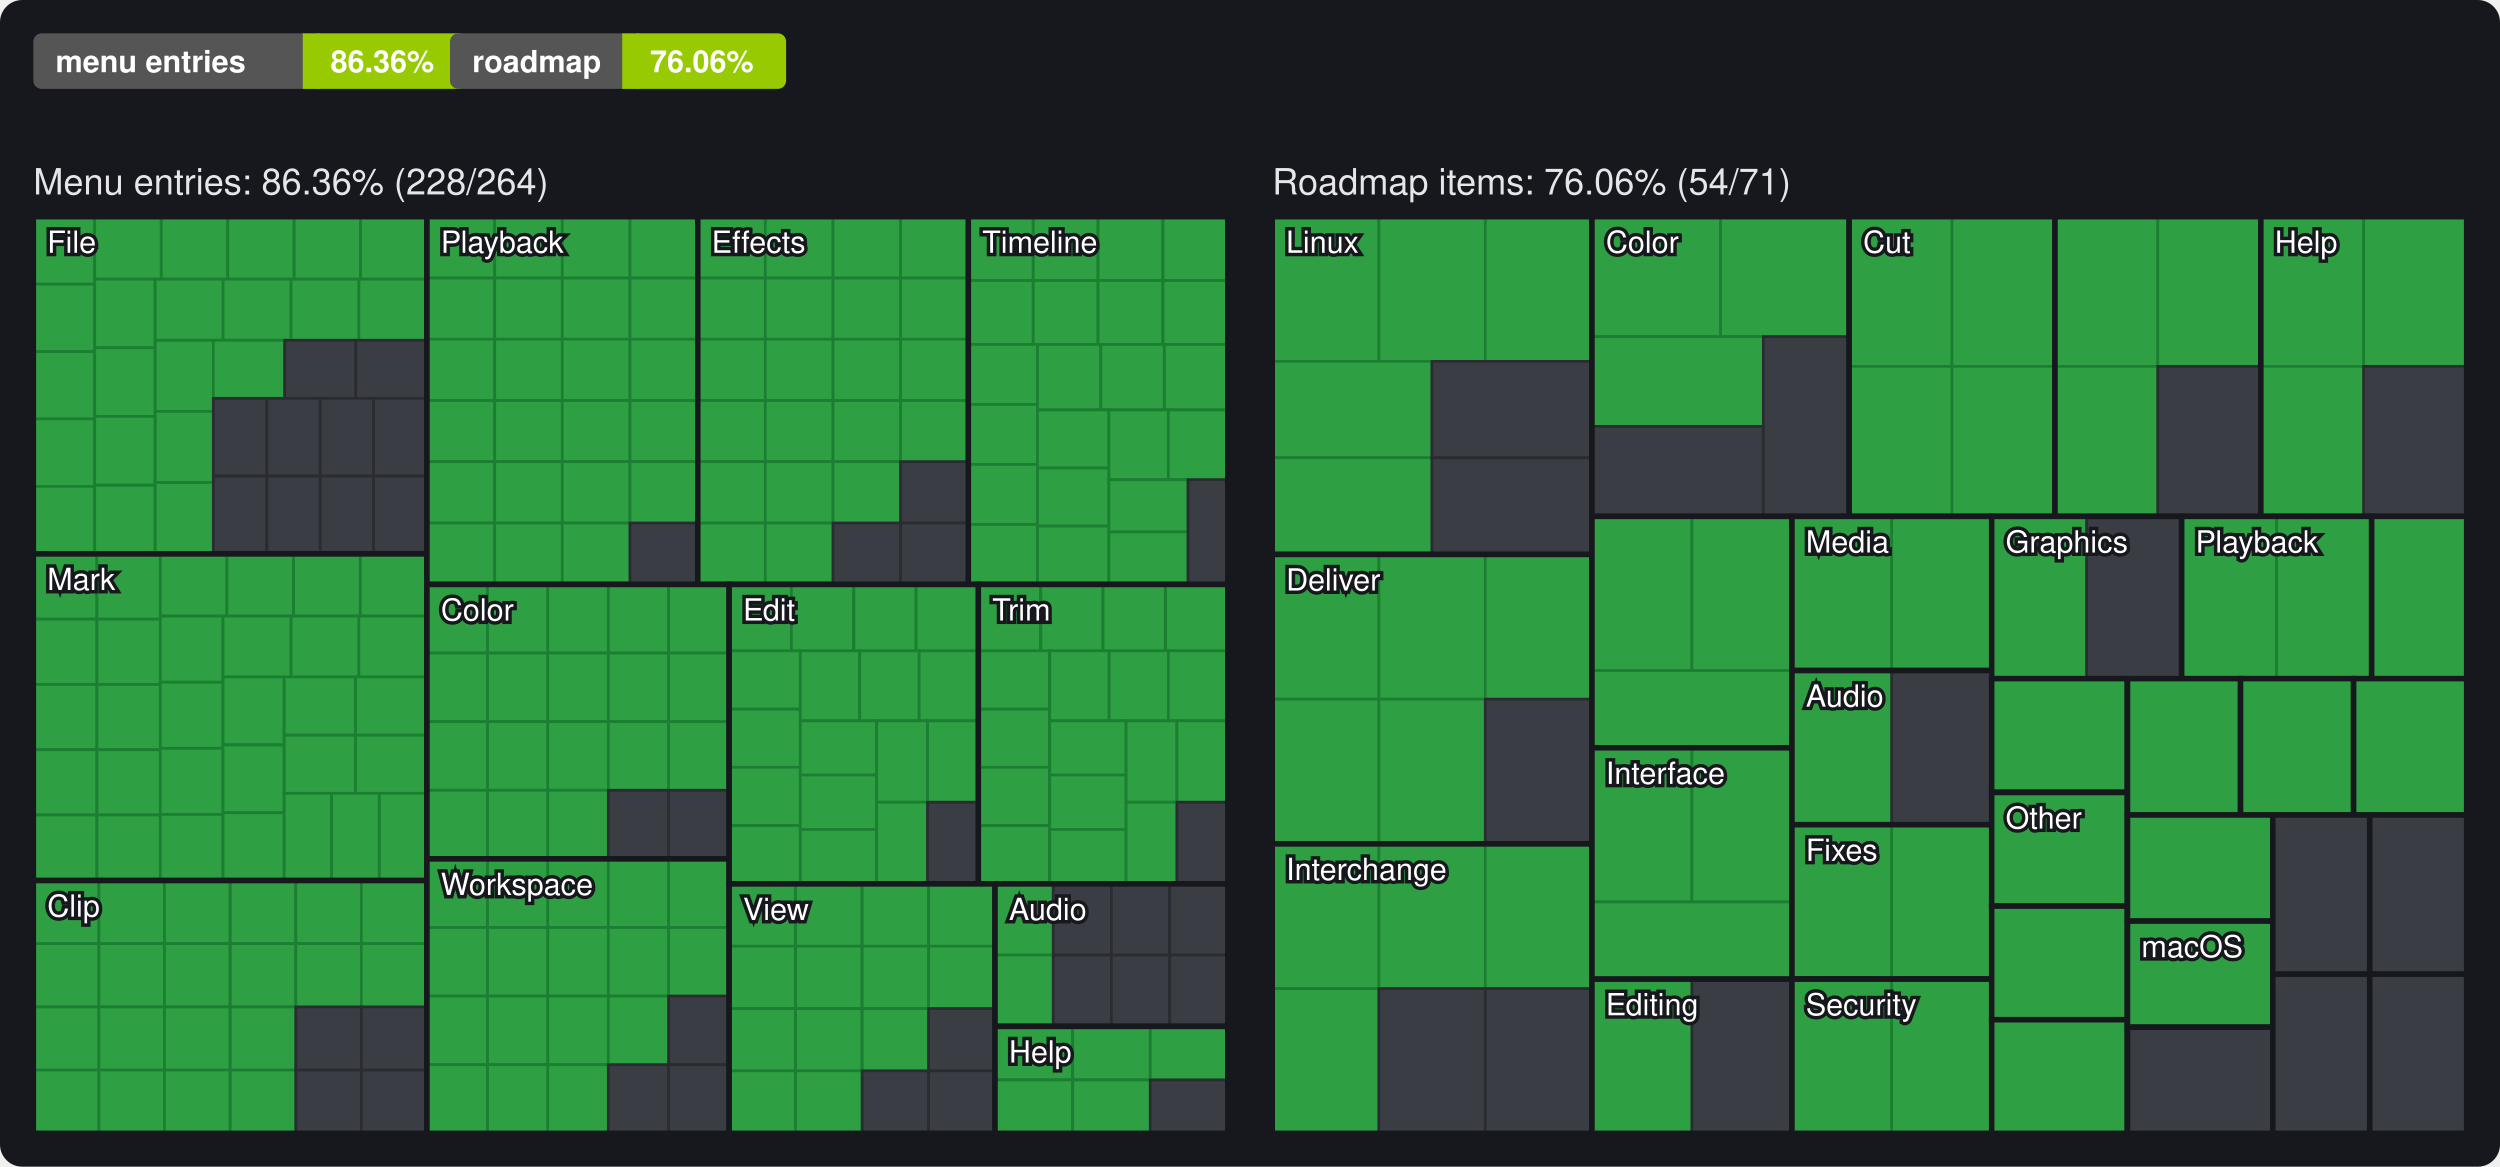
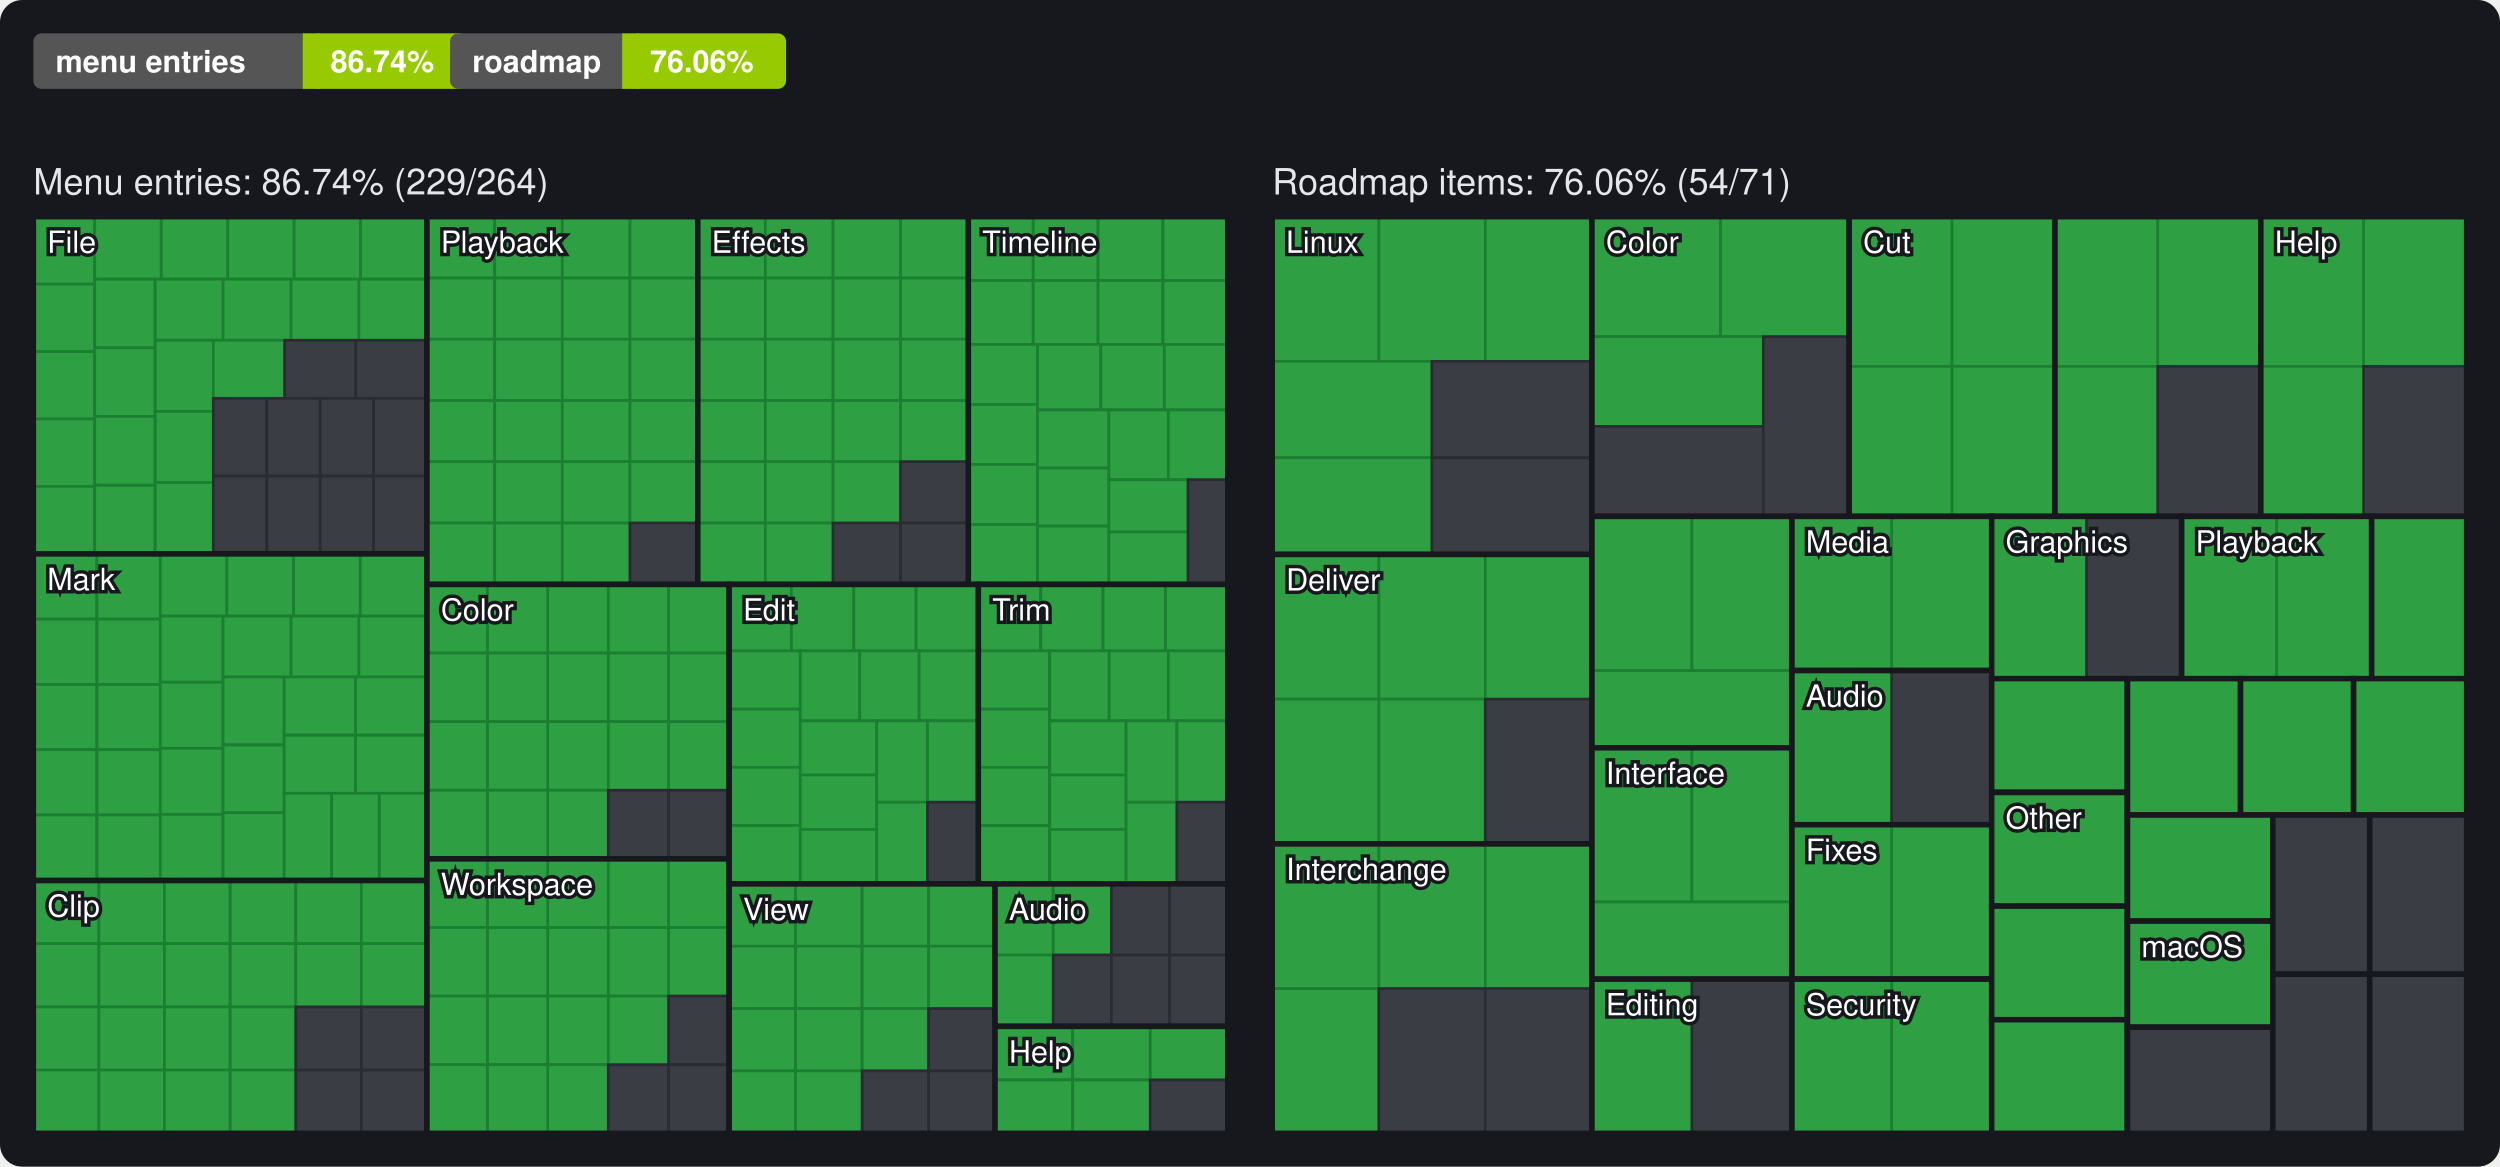
- <svg xmlns="http://www.w3.org/2000/svg" width="900" height="420" viewBox="0 0 900 420" font-family="Segoe UI, Helvetica, Arial, sans-serif" role="img" aria-label="Menu entries 86.36% done (228 of 264); roadmap items 76.06% done (54 of 71)">
+ <svg xmlns="http://www.w3.org/2000/svg" width="900" height="420" viewBox="0 0 900 420" font-family="Segoe UI, Helvetica, Arial, sans-serif" role="img" aria-label="Menu entries 86.74% done (229 of 264); roadmap items 76.06% done (54 of 71)">
  <rect width="900" height="420" rx="8" fill="#16181d" />
  <g transform="translate(12,12)" font-size="11" font-weight="600">
    <rect width="100" height="20" rx="3" fill="#555" />
    <rect x="100" width="56" height="20" rx="3" fill="#97ca00" />
    <rect x="97" width="6" height="20" fill="#97ca00" />
    <text x="8" y="14" fill="#fff">menu entries</text>
-     <text x="107" y="14" fill="#fff">86.36%</text>
+     <text x="107" y="14" fill="#fff">86.74%</text>
  </g>
  <g transform="translate(162,12)" font-size="11" font-weight="600">
    <rect width="65" height="20" rx="3" fill="#555" />
    <rect x="65" width="56" height="20" rx="3" fill="#97ca00" />
    <rect x="62" width="6" height="20" fill="#97ca00" />
    <text x="8" y="14" fill="#fff">roadmap</text>
    <text x="72" y="14" fill="#fff">76.06%</text>
  </g>
-   <text x="12" y="70" font-size="13" fill="#e6e6ea">Menu entries: 86.36% (228/264)</text>
+   <text x="12" y="70" font-size="13" fill="#e6e6ea">Menu entries: 86.74% (229/264)</text>
  <text x="458.0" y="70" font-size="13" fill="#e6e6ea">Roadmap items: 76.06% (54/71)</text>
  <rect x="12.0" y="78.0" width="22.1" height="24.3" fill="#2ea043" stroke="#1b7f32" stroke-width="1" />
  <rect x="12.0" y="102.3" width="22.1" height="24.3" fill="#2ea043" stroke="#1b7f32" stroke-width="1" />
  <rect x="12.0" y="126.6" width="22.1" height="24.3" fill="#2ea043" stroke="#1b7f32" stroke-width="1" />
  <rect x="12.0" y="150.8" width="22.1" height="24.3" fill="#2ea043" stroke="#1b7f32" stroke-width="1" />
  <rect x="12.0" y="175.1" width="22.1" height="24.3" fill="#2ea043" stroke="#1b7f32" stroke-width="1" />
  <rect x="34.1" y="78.0" width="23.9" height="22.5" fill="#2ea043" stroke="#1b7f32" stroke-width="1" />
  <rect x="58.1" y="78.0" width="23.9" height="22.5" fill="#2ea043" stroke="#1b7f32" stroke-width="1" />
  <rect x="82.0" y="78.0" width="23.9" height="22.5" fill="#2ea043" stroke="#1b7f32" stroke-width="1" />
  <rect x="105.9" y="78.0" width="23.9" height="22.5" fill="#2ea043" stroke="#1b7f32" stroke-width="1" />
  <rect x="129.8" y="78.0" width="23.9" height="22.5" fill="#2ea043" stroke="#1b7f32" stroke-width="1" />
  <rect x="34.1" y="100.5" width="21.7" height="24.7" fill="#2ea043" stroke="#1b7f32" stroke-width="1" />
  <rect x="34.1" y="125.2" width="21.7" height="24.7" fill="#2ea043" stroke="#1b7f32" stroke-width="1" />
  <rect x="34.1" y="149.9" width="21.7" height="24.7" fill="#2ea043" stroke="#1b7f32" stroke-width="1" />
  <rect x="34.1" y="174.7" width="21.7" height="24.7" fill="#2ea043" stroke="#1b7f32" stroke-width="1" />
  <rect x="55.9" y="100.5" width="24.5" height="22.0" fill="#2ea043" stroke="#1b7f32" stroke-width="1" />
  <rect x="80.3" y="100.5" width="24.5" height="22.0" fill="#2ea043" stroke="#1b7f32" stroke-width="1" />
  <rect x="104.8" y="100.5" width="24.5" height="22.0" fill="#2ea043" stroke="#1b7f32" stroke-width="1" />
  <rect x="129.2" y="100.5" width="24.5" height="22.0" fill="#2ea043" stroke="#1b7f32" stroke-width="1" />
  <rect x="55.9" y="122.5" width="21.0" height="25.6" fill="#2ea043" stroke="#1b7f32" stroke-width="1" />
  <rect x="55.9" y="148.1" width="21.0" height="25.6" fill="#2ea043" stroke="#1b7f32" stroke-width="1" />
  <rect x="55.9" y="173.7" width="21.0" height="25.6" fill="#2ea043" stroke="#1b7f32" stroke-width="1" />
  <rect x="76.8" y="122.5" width="25.6" height="21.0" fill="#2ea043" stroke="#1b7f32" stroke-width="1" />
  <rect x="102.5" y="122.5" width="25.6" height="21.0" fill="#3a3d44" stroke="#2a2c31" stroke-width="1" />
  <rect x="128.1" y="122.5" width="25.6" height="21.0" fill="#3a3d44" stroke="#2a2c31" stroke-width="1" />
  <rect x="76.8" y="143.4" width="19.2" height="28.0" fill="#3a3d44" stroke="#2a2c31" stroke-width="1" />
  <rect x="76.8" y="171.4" width="19.2" height="28.0" fill="#3a3d44" stroke="#2a2c31" stroke-width="1" />
  <rect x="96.1" y="143.4" width="19.2" height="28.0" fill="#3a3d44" stroke="#2a2c31" stroke-width="1" />
  <rect x="96.1" y="171.4" width="19.2" height="28.0" fill="#3a3d44" stroke="#2a2c31" stroke-width="1" />
  <rect x="115.3" y="143.4" width="19.2" height="28.0" fill="#3a3d44" stroke="#2a2c31" stroke-width="1" />
  <rect x="134.5" y="143.4" width="19.2" height="28.0" fill="#3a3d44" stroke="#2a2c31" stroke-width="1" />
  <rect x="115.3" y="171.4" width="19.2" height="28.0" fill="#3a3d44" stroke="#2a2c31" stroke-width="1" />
  <rect x="134.5" y="171.4" width="19.2" height="28.0" fill="#3a3d44" stroke="#2a2c31" stroke-width="1" />
  <rect x="12.0" y="78.0" width="141.7" height="121.4" fill="none" stroke="#16181d" stroke-width="2" />
  <text x="17.0" y="91.0" font-size="11" fill="#fff" stroke="#16181d" stroke-width="2.5" paint-order="stroke">File</text>
  <rect x="12.0" y="199.4" width="22.9" height="23.5" fill="#2ea043" stroke="#1b7f32" stroke-width="1" />
  <rect x="12.0" y="222.9" width="22.9" height="23.5" fill="#2ea043" stroke="#1b7f32" stroke-width="1" />
  <rect x="12.0" y="246.4" width="22.9" height="23.5" fill="#2ea043" stroke="#1b7f32" stroke-width="1" />
  <rect x="12.0" y="269.9" width="22.9" height="23.5" fill="#2ea043" stroke="#1b7f32" stroke-width="1" />
  <rect x="12.0" y="293.4" width="22.9" height="23.5" fill="#2ea043" stroke="#1b7f32" stroke-width="1" />
  <rect x="34.9" y="199.4" width="22.9" height="23.5" fill="#2ea043" stroke="#1b7f32" stroke-width="1" />
  <rect x="34.9" y="222.9" width="22.9" height="23.5" fill="#2ea043" stroke="#1b7f32" stroke-width="1" />
  <rect x="34.9" y="246.4" width="22.9" height="23.5" fill="#2ea043" stroke="#1b7f32" stroke-width="1" />
  <rect x="34.9" y="269.9" width="22.9" height="23.5" fill="#2ea043" stroke="#1b7f32" stroke-width="1" />
  <rect x="34.9" y="293.4" width="22.9" height="23.5" fill="#2ea043" stroke="#1b7f32" stroke-width="1" />
  <rect x="57.7" y="199.4" width="24.0" height="22.4" fill="#2ea043" stroke="#1b7f32" stroke-width="1" />
  <rect x="81.7" y="199.4" width="24.0" height="22.4" fill="#2ea043" stroke="#1b7f32" stroke-width="1" />
  <rect x="105.7" y="199.4" width="24.0" height="22.4" fill="#2ea043" stroke="#1b7f32" stroke-width="1" />
  <rect x="129.7" y="199.4" width="24.0" height="22.4" fill="#2ea043" stroke="#1b7f32" stroke-width="1" />
  <rect x="57.7" y="221.8" width="22.6" height="23.8" fill="#2ea043" stroke="#1b7f32" stroke-width="1" />
  <rect x="57.7" y="245.6" width="22.6" height="23.8" fill="#2ea043" stroke="#1b7f32" stroke-width="1" />
  <rect x="57.7" y="269.4" width="22.6" height="23.8" fill="#2ea043" stroke="#1b7f32" stroke-width="1" />
  <rect x="57.7" y="293.2" width="22.6" height="23.8" fill="#2ea043" stroke="#1b7f32" stroke-width="1" />
  <rect x="80.3" y="221.8" width="24.5" height="22.0" fill="#2ea043" stroke="#1b7f32" stroke-width="1" />
  <rect x="104.8" y="221.8" width="24.5" height="22.0" fill="#2ea043" stroke="#1b7f32" stroke-width="1" />
  <rect x="129.2" y="221.8" width="24.5" height="22.0" fill="#2ea043" stroke="#1b7f32" stroke-width="1" />
  <rect x="80.3" y="243.7" width="22.0" height="24.4" fill="#2ea043" stroke="#1b7f32" stroke-width="1" />
  <rect x="80.3" y="268.2" width="22.0" height="24.4" fill="#2ea043" stroke="#1b7f32" stroke-width="1" />
  <rect x="80.3" y="292.6" width="22.0" height="24.4" fill="#2ea043" stroke="#1b7f32" stroke-width="1" />
  <rect x="102.3" y="243.7" width="25.7" height="20.9" fill="#2ea043" stroke="#1b7f32" stroke-width="1" />
  <rect x="128.0" y="243.7" width="25.7" height="20.9" fill="#2ea043" stroke="#1b7f32" stroke-width="1" />
  <rect x="102.3" y="264.7" width="25.7" height="20.9" fill="#2ea043" stroke="#1b7f32" stroke-width="1" />
  <rect x="128.0" y="264.7" width="25.7" height="20.9" fill="#2ea043" stroke="#1b7f32" stroke-width="1" />
  <rect x="102.3" y="285.6" width="17.1" height="31.4" fill="#2ea043" stroke="#1b7f32" stroke-width="1" />
  <rect x="119.4" y="285.6" width="17.1" height="31.4" fill="#2ea043" stroke="#1b7f32" stroke-width="1" />
  <rect x="136.6" y="285.6" width="17.1" height="31.4" fill="#2ea043" stroke="#1b7f32" stroke-width="1" />
  <rect x="12.0" y="199.4" width="141.7" height="117.6" fill="none" stroke="#16181d" stroke-width="2" />
  <text x="17.0" y="212.4" font-size="11" fill="#fff" stroke="#16181d" stroke-width="2.5" paint-order="stroke">Mark</text>
  <rect x="12.0" y="317.0" width="23.6" height="22.8" fill="#2ea043" stroke="#1b7f32" stroke-width="1" />
  <rect x="12.0" y="339.7" width="23.6" height="22.8" fill="#2ea043" stroke="#1b7f32" stroke-width="1" />
  <rect x="12.0" y="362.5" width="23.6" height="22.8" fill="#2ea043" stroke="#1b7f32" stroke-width="1" />
  <rect x="12.0" y="385.2" width="23.6" height="22.8" fill="#2ea043" stroke="#1b7f32" stroke-width="1" />
  <rect x="35.6" y="317.0" width="23.6" height="22.8" fill="#2ea043" stroke="#1b7f32" stroke-width="1" />
  <rect x="35.6" y="339.7" width="23.6" height="22.8" fill="#2ea043" stroke="#1b7f32" stroke-width="1" />
  <rect x="35.6" y="362.5" width="23.6" height="22.8" fill="#2ea043" stroke="#1b7f32" stroke-width="1" />
  <rect x="35.6" y="385.2" width="23.6" height="22.8" fill="#2ea043" stroke="#1b7f32" stroke-width="1" />
  <rect x="59.2" y="317.0" width="23.6" height="22.8" fill="#2ea043" stroke="#1b7f32" stroke-width="1" />
  <rect x="59.2" y="339.7" width="23.6" height="22.8" fill="#2ea043" stroke="#1b7f32" stroke-width="1" />
  <rect x="59.2" y="362.5" width="23.6" height="22.8" fill="#2ea043" stroke="#1b7f32" stroke-width="1" />
  <rect x="59.2" y="385.2" width="23.6" height="22.8" fill="#2ea043" stroke="#1b7f32" stroke-width="1" />
  <rect x="82.9" y="317.0" width="23.6" height="22.8" fill="#2ea043" stroke="#1b7f32" stroke-width="1" />
  <rect x="106.5" y="317.0" width="23.6" height="22.8" fill="#2ea043" stroke="#1b7f32" stroke-width="1" />
  <rect x="130.1" y="317.0" width="23.6" height="22.8" fill="#2ea043" stroke="#1b7f32" stroke-width="1" />
  <rect x="82.9" y="339.7" width="23.6" height="22.8" fill="#2ea043" stroke="#1b7f32" stroke-width="1" />
  <rect x="82.9" y="362.5" width="23.6" height="22.8" fill="#2ea043" stroke="#1b7f32" stroke-width="1" />
  <rect x="82.9" y="385.2" width="23.6" height="22.8" fill="#2ea043" stroke="#1b7f32" stroke-width="1" />
  <rect x="106.5" y="339.7" width="23.6" height="22.8" fill="#2ea043" stroke="#1b7f32" stroke-width="1" />
  <rect x="130.1" y="339.7" width="23.6" height="22.8" fill="#2ea043" stroke="#1b7f32" stroke-width="1" />
  <rect x="106.5" y="362.5" width="23.6" height="22.8" fill="#3a3d44" stroke="#2a2c31" stroke-width="1" />
  <rect x="106.5" y="385.2" width="23.6" height="22.8" fill="#3a3d44" stroke="#2a2c31" stroke-width="1" />
  <rect x="130.1" y="362.5" width="23.6" height="22.8" fill="#3a3d44" stroke="#2a2c31" stroke-width="1" />
  <rect x="130.1" y="385.2" width="23.6" height="22.8" fill="#3a3d44" stroke="#2a2c31" stroke-width="1" />
  <rect x="12.0" y="317.0" width="141.7" height="91.0" fill="none" stroke="#16181d" stroke-width="2" />
  <text x="17.0" y="330.0" font-size="11" fill="#fff" stroke="#16181d" stroke-width="2.5" paint-order="stroke">Clip</text>
  <rect x="153.7" y="78.0" width="24.4" height="22.1" fill="#2ea043" stroke="#1b7f32" stroke-width="1" />
  <rect x="178.1" y="78.0" width="24.4" height="22.1" fill="#2ea043" stroke="#1b7f32" stroke-width="1" />
  <rect x="202.4" y="78.0" width="24.4" height="22.1" fill="#2ea043" stroke="#1b7f32" stroke-width="1" />
  <rect x="226.8" y="78.0" width="24.4" height="22.1" fill="#2ea043" stroke="#1b7f32" stroke-width="1" />
  <rect x="153.7" y="100.1" width="24.4" height="22.1" fill="#2ea043" stroke="#1b7f32" stroke-width="1" />
  <rect x="178.1" y="100.1" width="24.4" height="22.1" fill="#2ea043" stroke="#1b7f32" stroke-width="1" />
  <rect x="202.4" y="100.1" width="24.4" height="22.1" fill="#2ea043" stroke="#1b7f32" stroke-width="1" />
  <rect x="226.8" y="100.1" width="24.4" height="22.1" fill="#2ea043" stroke="#1b7f32" stroke-width="1" />
  <rect x="153.7" y="122.1" width="24.4" height="22.1" fill="#2ea043" stroke="#1b7f32" stroke-width="1" />
  <rect x="153.7" y="144.2" width="24.4" height="22.1" fill="#2ea043" stroke="#1b7f32" stroke-width="1" />
  <rect x="153.7" y="166.2" width="24.4" height="22.1" fill="#2ea043" stroke="#1b7f32" stroke-width="1" />
  <rect x="153.7" y="188.3" width="24.4" height="22.1" fill="#2ea043" stroke="#1b7f32" stroke-width="1" />
  <rect x="178.1" y="122.1" width="24.4" height="22.1" fill="#2ea043" stroke="#1b7f32" stroke-width="1" />
  <rect x="202.4" y="122.1" width="24.4" height="22.1" fill="#2ea043" stroke="#1b7f32" stroke-width="1" />
  <rect x="226.8" y="122.1" width="24.4" height="22.1" fill="#2ea043" stroke="#1b7f32" stroke-width="1" />
  <rect x="178.1" y="144.2" width="24.4" height="22.1" fill="#2ea043" stroke="#1b7f32" stroke-width="1" />
  <rect x="178.1" y="166.2" width="24.4" height="22.1" fill="#2ea043" stroke="#1b7f32" stroke-width="1" />
  <rect x="178.1" y="188.3" width="24.4" height="22.1" fill="#2ea043" stroke="#1b7f32" stroke-width="1" />
  <rect x="202.4" y="144.2" width="24.4" height="22.1" fill="#2ea043" stroke="#1b7f32" stroke-width="1" />
  <rect x="226.8" y="144.2" width="24.4" height="22.1" fill="#2ea043" stroke="#1b7f32" stroke-width="1" />
  <rect x="202.4" y="166.2" width="24.4" height="22.1" fill="#2ea043" stroke="#1b7f32" stroke-width="1" />
  <rect x="202.4" y="188.3" width="24.4" height="22.1" fill="#2ea043" stroke="#1b7f32" stroke-width="1" />
  <rect x="226.8" y="166.2" width="24.4" height="22.1" fill="#2ea043" stroke="#1b7f32" stroke-width="1" />
  <rect x="226.8" y="188.3" width="24.4" height="22.1" fill="#3a3d44" stroke="#2a2c31" stroke-width="1" />
  <rect x="153.7" y="78.0" width="97.5" height="132.4" fill="none" stroke="#16181d" stroke-width="2" />
  <text x="158.7" y="91.0" font-size="11" fill="#fff" stroke="#16181d" stroke-width="2.5" paint-order="stroke">Playback</text>
  <rect x="251.2" y="78.0" width="24.4" height="22.1" fill="#2ea043" stroke="#1b7f32" stroke-width="1" />
  <rect x="275.5" y="78.0" width="24.4" height="22.1" fill="#2ea043" stroke="#1b7f32" stroke-width="1" />
  <rect x="299.9" y="78.0" width="24.4" height="22.1" fill="#2ea043" stroke="#1b7f32" stroke-width="1" />
  <rect x="324.2" y="78.0" width="24.4" height="22.1" fill="#2ea043" stroke="#1b7f32" stroke-width="1" />
  <rect x="251.2" y="100.1" width="24.4" height="22.1" fill="#2ea043" stroke="#1b7f32" stroke-width="1" />
  <rect x="275.5" y="100.1" width="24.4" height="22.1" fill="#2ea043" stroke="#1b7f32" stroke-width="1" />
  <rect x="299.9" y="100.1" width="24.4" height="22.1" fill="#2ea043" stroke="#1b7f32" stroke-width="1" />
  <rect x="324.2" y="100.1" width="24.4" height="22.1" fill="#2ea043" stroke="#1b7f32" stroke-width="1" />
  <rect x="251.2" y="122.1" width="24.4" height="22.1" fill="#2ea043" stroke="#1b7f32" stroke-width="1" />
  <rect x="251.2" y="144.2" width="24.4" height="22.1" fill="#2ea043" stroke="#1b7f32" stroke-width="1" />
  <rect x="251.2" y="166.2" width="24.4" height="22.1" fill="#2ea043" stroke="#1b7f32" stroke-width="1" />
  <rect x="251.2" y="188.3" width="24.4" height="22.1" fill="#2ea043" stroke="#1b7f32" stroke-width="1" />
  <rect x="275.5" y="122.1" width="24.4" height="22.1" fill="#2ea043" stroke="#1b7f32" stroke-width="1" />
  <rect x="299.9" y="122.1" width="24.4" height="22.1" fill="#2ea043" stroke="#1b7f32" stroke-width="1" />
  <rect x="324.2" y="122.1" width="24.4" height="22.1" fill="#2ea043" stroke="#1b7f32" stroke-width="1" />
  <rect x="275.5" y="144.2" width="24.4" height="22.1" fill="#2ea043" stroke="#1b7f32" stroke-width="1" />
  <rect x="275.5" y="166.2" width="24.4" height="22.1" fill="#2ea043" stroke="#1b7f32" stroke-width="1" />
  <rect x="275.5" y="188.3" width="24.4" height="22.1" fill="#2ea043" stroke="#1b7f32" stroke-width="1" />
  <rect x="299.9" y="144.2" width="24.4" height="22.1" fill="#2ea043" stroke="#1b7f32" stroke-width="1" />
  <rect x="324.2" y="144.2" width="24.4" height="22.1" fill="#2ea043" stroke="#1b7f32" stroke-width="1" />
  <rect x="299.9" y="166.2" width="24.4" height="22.1" fill="#2ea043" stroke="#1b7f32" stroke-width="1" />
  <rect x="299.9" y="188.3" width="24.4" height="22.1" fill="#3a3d44" stroke="#2a2c31" stroke-width="1" />
  <rect x="324.2" y="166.2" width="24.4" height="22.1" fill="#3a3d44" stroke="#2a2c31" stroke-width="1" />
  <rect x="324.2" y="188.3" width="24.4" height="22.1" fill="#3a3d44" stroke="#2a2c31" stroke-width="1" />
  <rect x="251.2" y="78.0" width="97.5" height="132.4" fill="none" stroke="#16181d" stroke-width="2" />
  <text x="256.2" y="91.0" font-size="11" fill="#fff" stroke="#16181d" stroke-width="2.5" paint-order="stroke">Effects</text>
  <rect x="348.6" y="78.0" width="23.3" height="23.0" fill="#2ea043" stroke="#1b7f32" stroke-width="1" />
  <rect x="372.0" y="78.0" width="23.3" height="23.0" fill="#2ea043" stroke="#1b7f32" stroke-width="1" />
  <rect x="395.3" y="78.0" width="23.3" height="23.0" fill="#2ea043" stroke="#1b7f32" stroke-width="1" />
  <rect x="418.7" y="78.0" width="23.3" height="23.0" fill="#2ea043" stroke="#1b7f32" stroke-width="1" />
  <rect x="348.6" y="101.0" width="23.3" height="23.0" fill="#2ea043" stroke="#1b7f32" stroke-width="1" />
  <rect x="372.0" y="101.0" width="23.3" height="23.0" fill="#2ea043" stroke="#1b7f32" stroke-width="1" />
  <rect x="395.3" y="101.0" width="23.3" height="23.0" fill="#2ea043" stroke="#1b7f32" stroke-width="1" />
  <rect x="418.7" y="101.0" width="23.3" height="23.0" fill="#2ea043" stroke="#1b7f32" stroke-width="1" />
  <rect x="348.6" y="124.0" width="24.9" height="21.6" fill="#2ea043" stroke="#1b7f32" stroke-width="1" />
  <rect x="348.6" y="145.6" width="24.9" height="21.6" fill="#2ea043" stroke="#1b7f32" stroke-width="1" />
  <rect x="348.6" y="167.2" width="24.9" height="21.6" fill="#2ea043" stroke="#1b7f32" stroke-width="1" />
  <rect x="348.6" y="188.8" width="24.9" height="21.6" fill="#2ea043" stroke="#1b7f32" stroke-width="1" />
  <rect x="373.5" y="124.0" width="22.8" height="23.5" fill="#2ea043" stroke="#1b7f32" stroke-width="1" />
  <rect x="396.3" y="124.0" width="22.8" height="23.5" fill="#2ea043" stroke="#1b7f32" stroke-width="1" />
  <rect x="419.2" y="124.0" width="22.8" height="23.5" fill="#2ea043" stroke="#1b7f32" stroke-width="1" />
  <rect x="373.5" y="147.6" width="25.7" height="20.9" fill="#2ea043" stroke="#1b7f32" stroke-width="1" />
  <rect x="373.5" y="168.5" width="25.7" height="20.9" fill="#2ea043" stroke="#1b7f32" stroke-width="1" />
  <rect x="373.5" y="189.4" width="25.7" height="20.9" fill="#2ea043" stroke="#1b7f32" stroke-width="1" />
  <rect x="399.2" y="147.6" width="21.4" height="25.1" fill="#2ea043" stroke="#1b7f32" stroke-width="1" />
  <rect x="420.6" y="147.6" width="21.4" height="25.1" fill="#2ea043" stroke="#1b7f32" stroke-width="1" />
  <rect x="399.2" y="172.7" width="28.5" height="18.8" fill="#2ea043" stroke="#1b7f32" stroke-width="1" />
  <rect x="399.2" y="191.5" width="28.5" height="18.8" fill="#2ea043" stroke="#1b7f32" stroke-width="1" />
  <rect x="427.7" y="172.7" width="14.3" height="37.7" fill="#3a3d44" stroke="#2a2c31" stroke-width="1" />
  <rect x="348.6" y="78.0" width="93.4" height="132.4" fill="none" stroke="#16181d" stroke-width="2" />
  <text x="353.6" y="91.0" font-size="11" fill="#fff" stroke="#16181d" stroke-width="2.5" paint-order="stroke">Timeline</text>
  <rect x="153.7" y="210.4" width="21.8" height="24.7" fill="#2ea043" stroke="#1b7f32" stroke-width="1" />
  <rect x="153.7" y="235.1" width="21.8" height="24.7" fill="#2ea043" stroke="#1b7f32" stroke-width="1" />
  <rect x="153.7" y="259.8" width="21.8" height="24.7" fill="#2ea043" stroke="#1b7f32" stroke-width="1" />
  <rect x="153.7" y="284.5" width="21.8" height="24.7" fill="#2ea043" stroke="#1b7f32" stroke-width="1" />
  <rect x="175.5" y="210.4" width="21.8" height="24.7" fill="#2ea043" stroke="#1b7f32" stroke-width="1" />
  <rect x="197.2" y="210.4" width="21.8" height="24.7" fill="#2ea043" stroke="#1b7f32" stroke-width="1" />
  <rect x="219.0" y="210.4" width="21.8" height="24.7" fill="#2ea043" stroke="#1b7f32" stroke-width="1" />
  <rect x="240.7" y="210.4" width="21.8" height="24.7" fill="#2ea043" stroke="#1b7f32" stroke-width="1" />
  <rect x="175.5" y="235.1" width="21.8" height="24.7" fill="#2ea043" stroke="#1b7f32" stroke-width="1" />
  <rect x="175.5" y="259.8" width="21.8" height="24.7" fill="#2ea043" stroke="#1b7f32" stroke-width="1" />
  <rect x="175.5" y="284.5" width="21.8" height="24.7" fill="#2ea043" stroke="#1b7f32" stroke-width="1" />
  <rect x="197.2" y="235.1" width="21.8" height="24.7" fill="#2ea043" stroke="#1b7f32" stroke-width="1" />
  <rect x="219.0" y="235.1" width="21.8" height="24.7" fill="#2ea043" stroke="#1b7f32" stroke-width="1" />
  <rect x="240.7" y="235.1" width="21.8" height="24.7" fill="#2ea043" stroke="#1b7f32" stroke-width="1" />
  <rect x="197.2" y="259.8" width="21.8" height="24.7" fill="#2ea043" stroke="#1b7f32" stroke-width="1" />
  <rect x="197.2" y="284.5" width="21.8" height="24.7" fill="#2ea043" stroke="#1b7f32" stroke-width="1" />
  <rect x="219.0" y="259.8" width="21.8" height="24.7" fill="#2ea043" stroke="#1b7f32" stroke-width="1" />
  <rect x="240.7" y="259.8" width="21.8" height="24.7" fill="#2ea043" stroke="#1b7f32" stroke-width="1" />
  <rect x="219.0" y="284.5" width="21.8" height="24.7" fill="#3a3d44" stroke="#2a2c31" stroke-width="1" />
  <rect x="240.7" y="284.5" width="21.8" height="24.7" fill="#3a3d44" stroke="#2a2c31" stroke-width="1" />
  <rect x="153.7" y="210.4" width="108.8" height="98.8" fill="none" stroke="#16181d" stroke-width="2" />
  <text x="158.7" y="223.4" font-size="11" fill="#fff" stroke="#16181d" stroke-width="2.5" paint-order="stroke">Color</text>
  <rect x="153.7" y="309.2" width="21.8" height="24.7" fill="#2ea043" stroke="#1b7f32" stroke-width="1" />
  <rect x="153.7" y="333.9" width="21.8" height="24.7" fill="#2ea043" stroke="#1b7f32" stroke-width="1" />
  <rect x="153.7" y="358.6" width="21.8" height="24.7" fill="#2ea043" stroke="#1b7f32" stroke-width="1" />
  <rect x="153.7" y="383.3" width="21.8" height="24.7" fill="#2ea043" stroke="#1b7f32" stroke-width="1" />
  <rect x="175.5" y="309.2" width="21.8" height="24.7" fill="#2ea043" stroke="#1b7f32" stroke-width="1" />
  <rect x="197.2" y="309.2" width="21.8" height="24.7" fill="#2ea043" stroke="#1b7f32" stroke-width="1" />
  <rect x="219.0" y="309.2" width="21.8" height="24.7" fill="#2ea043" stroke="#1b7f32" stroke-width="1" />
  <rect x="240.7" y="309.2" width="21.8" height="24.7" fill="#2ea043" stroke="#1b7f32" stroke-width="1" />
  <rect x="175.5" y="333.9" width="21.8" height="24.7" fill="#2ea043" stroke="#1b7f32" stroke-width="1" />
  <rect x="175.5" y="358.6" width="21.8" height="24.7" fill="#2ea043" stroke="#1b7f32" stroke-width="1" />
  <rect x="175.5" y="383.3" width="21.8" height="24.7" fill="#2ea043" stroke="#1b7f32" stroke-width="1" />
  <rect x="197.2" y="333.9" width="21.8" height="24.7" fill="#2ea043" stroke="#1b7f32" stroke-width="1" />
  <rect x="219.0" y="333.9" width="21.8" height="24.7" fill="#2ea043" stroke="#1b7f32" stroke-width="1" />
  <rect x="240.7" y="333.9" width="21.8" height="24.7" fill="#2ea043" stroke="#1b7f32" stroke-width="1" />
  <rect x="197.2" y="358.6" width="21.8" height="24.7" fill="#2ea043" stroke="#1b7f32" stroke-width="1" />
  <rect x="197.2" y="383.3" width="21.8" height="24.7" fill="#2ea043" stroke="#1b7f32" stroke-width="1" />
  <rect x="219.0" y="358.6" width="21.8" height="24.7" fill="#2ea043" stroke="#1b7f32" stroke-width="1" />
  <rect x="240.7" y="358.6" width="21.8" height="24.7" fill="#3a3d44" stroke="#2a2c31" stroke-width="1" />
  <rect x="219.0" y="383.3" width="21.8" height="24.7" fill="#3a3d44" stroke="#2a2c31" stroke-width="1" />
  <rect x="240.7" y="383.3" width="21.8" height="24.7" fill="#3a3d44" stroke="#2a2c31" stroke-width="1" />
  <rect x="153.7" y="309.2" width="108.8" height="98.8" fill="none" stroke="#16181d" stroke-width="2" />
  <text x="158.7" y="322.2" font-size="11" fill="#fff" stroke="#16181d" stroke-width="2.5" paint-order="stroke">Workspace</text>
  <rect x="262.5" y="210.4" width="22.4" height="24.0" fill="#2ea043" stroke="#1b7f32" stroke-width="1" />
  <rect x="284.9" y="210.4" width="22.4" height="24.0" fill="#2ea043" stroke="#1b7f32" stroke-width="1" />
  <rect x="307.4" y="210.4" width="22.4" height="24.0" fill="#2ea043" stroke="#1b7f32" stroke-width="1" />
  <rect x="329.8" y="210.4" width="22.4" height="24.0" fill="#2ea043" stroke="#1b7f32" stroke-width="1" />
  <rect x="262.5" y="234.3" width="25.6" height="21.0" fill="#2ea043" stroke="#1b7f32" stroke-width="1" />
  <rect x="262.5" y="255.3" width="25.6" height="21.0" fill="#2ea043" stroke="#1b7f32" stroke-width="1" />
  <rect x="262.5" y="276.2" width="25.6" height="21.0" fill="#2ea043" stroke="#1b7f32" stroke-width="1" />
  <rect x="262.5" y="297.2" width="25.6" height="21.0" fill="#2ea043" stroke="#1b7f32" stroke-width="1" />
  <rect x="288.1" y="234.3" width="21.4" height="25.2" fill="#2ea043" stroke="#1b7f32" stroke-width="1" />
  <rect x="309.5" y="234.3" width="21.4" height="25.2" fill="#2ea043" stroke="#1b7f32" stroke-width="1" />
  <rect x="330.9" y="234.3" width="21.4" height="25.2" fill="#2ea043" stroke="#1b7f32" stroke-width="1" />
  <rect x="288.1" y="259.5" width="27.5" height="19.6" fill="#2ea043" stroke="#1b7f32" stroke-width="1" />
  <rect x="288.1" y="279.0" width="27.5" height="19.6" fill="#2ea043" stroke="#1b7f32" stroke-width="1" />
  <rect x="288.1" y="298.6" width="27.5" height="19.6" fill="#2ea043" stroke="#1b7f32" stroke-width="1" />
  <rect x="315.6" y="259.5" width="18.3" height="29.3" fill="#2ea043" stroke="#1b7f32" stroke-width="1" />
  <rect x="333.9" y="259.5" width="18.3" height="29.3" fill="#2ea043" stroke="#1b7f32" stroke-width="1" />
  <rect x="315.6" y="288.8" width="18.3" height="29.3" fill="#2ea043" stroke="#1b7f32" stroke-width="1" />
  <rect x="333.9" y="288.8" width="18.3" height="29.3" fill="#3a3d44" stroke="#2a2c31" stroke-width="1" />
  <rect x="262.5" y="210.4" width="89.8" height="107.8" fill="none" stroke="#16181d" stroke-width="2" />
  <text x="267.5" y="223.4" font-size="11" fill="#fff" stroke="#16181d" stroke-width="2.5" paint-order="stroke">Edit</text>
  <rect x="352.2" y="210.4" width="22.4" height="24.0" fill="#2ea043" stroke="#1b7f32" stroke-width="1" />
  <rect x="374.7" y="210.4" width="22.4" height="24.0" fill="#2ea043" stroke="#1b7f32" stroke-width="1" />
  <rect x="397.1" y="210.4" width="22.4" height="24.0" fill="#2ea043" stroke="#1b7f32" stroke-width="1" />
  <rect x="419.6" y="210.4" width="22.4" height="24.0" fill="#2ea043" stroke="#1b7f32" stroke-width="1" />
  <rect x="352.2" y="234.3" width="25.6" height="21.0" fill="#2ea043" stroke="#1b7f32" stroke-width="1" />
  <rect x="352.2" y="255.3" width="25.6" height="21.0" fill="#2ea043" stroke="#1b7f32" stroke-width="1" />
  <rect x="352.2" y="276.2" width="25.6" height="21.0" fill="#2ea043" stroke="#1b7f32" stroke-width="1" />
  <rect x="352.2" y="297.2" width="25.6" height="21.0" fill="#2ea043" stroke="#1b7f32" stroke-width="1" />
  <rect x="377.9" y="234.3" width="21.4" height="25.2" fill="#2ea043" stroke="#1b7f32" stroke-width="1" />
  <rect x="399.3" y="234.3" width="21.4" height="25.2" fill="#2ea043" stroke="#1b7f32" stroke-width="1" />
  <rect x="420.6" y="234.3" width="21.4" height="25.2" fill="#2ea043" stroke="#1b7f32" stroke-width="1" />
  <rect x="377.9" y="259.5" width="27.5" height="19.6" fill="#2ea043" stroke="#1b7f32" stroke-width="1" />
  <rect x="377.9" y="279.0" width="27.5" height="19.6" fill="#2ea043" stroke="#1b7f32" stroke-width="1" />
  <rect x="377.9" y="298.6" width="27.5" height="19.6" fill="#2ea043" stroke="#1b7f32" stroke-width="1" />
  <rect x="405.4" y="259.5" width="18.3" height="29.3" fill="#2ea043" stroke="#1b7f32" stroke-width="1" />
  <rect x="423.7" y="259.5" width="18.3" height="29.3" fill="#2ea043" stroke="#1b7f32" stroke-width="1" />
  <rect x="405.4" y="288.8" width="18.3" height="29.3" fill="#2ea043" stroke="#1b7f32" stroke-width="1" />
  <rect x="423.7" y="288.8" width="18.3" height="29.3" fill="#3a3d44" stroke="#2a2c31" stroke-width="1" />
  <rect x="352.2" y="210.4" width="89.8" height="107.8" fill="none" stroke="#16181d" stroke-width="2" />
  <text x="357.2" y="223.4" font-size="11" fill="#fff" stroke="#16181d" stroke-width="2.5" paint-order="stroke">Trim</text>
  <rect x="262.5" y="318.2" width="23.9" height="22.5" fill="#2ea043" stroke="#1b7f32" stroke-width="1" />
  <rect x="262.5" y="340.6" width="23.9" height="22.5" fill="#2ea043" stroke="#1b7f32" stroke-width="1" />
  <rect x="262.5" y="363.1" width="23.9" height="22.5" fill="#2ea043" stroke="#1b7f32" stroke-width="1" />
  <rect x="262.5" y="385.5" width="23.9" height="22.5" fill="#2ea043" stroke="#1b7f32" stroke-width="1" />
  <rect x="286.4" y="318.2" width="23.9" height="22.5" fill="#2ea043" stroke="#1b7f32" stroke-width="1" />
  <rect x="310.4" y="318.2" width="23.9" height="22.5" fill="#2ea043" stroke="#1b7f32" stroke-width="1" />
  <rect x="334.3" y="318.2" width="23.9" height="22.5" fill="#2ea043" stroke="#1b7f32" stroke-width="1" />
  <rect x="286.4" y="340.6" width="23.9" height="22.5" fill="#2ea043" stroke="#1b7f32" stroke-width="1" />
  <rect x="286.4" y="363.1" width="23.9" height="22.5" fill="#2ea043" stroke="#1b7f32" stroke-width="1" />
  <rect x="286.4" y="385.5" width="23.9" height="22.5" fill="#2ea043" stroke="#1b7f32" stroke-width="1" />
  <rect x="310.4" y="340.6" width="23.9" height="22.5" fill="#2ea043" stroke="#1b7f32" stroke-width="1" />
  <rect x="334.3" y="340.6" width="23.9" height="22.5" fill="#2ea043" stroke="#1b7f32" stroke-width="1" />
  <rect x="310.4" y="363.1" width="23.9" height="22.5" fill="#2ea043" stroke="#1b7f32" stroke-width="1" />
  <rect x="310.4" y="385.5" width="23.9" height="22.5" fill="#3a3d44" stroke="#2a2c31" stroke-width="1" />
  <rect x="334.3" y="363.1" width="23.9" height="22.5" fill="#3a3d44" stroke="#2a2c31" stroke-width="1" />
  <rect x="334.3" y="385.5" width="23.9" height="22.5" fill="#3a3d44" stroke="#2a2c31" stroke-width="1" />
  <rect x="262.5" y="318.2" width="95.7" height="89.8" fill="none" stroke="#16181d" stroke-width="2" />
  <text x="267.5" y="331.2" font-size="11" fill="#fff" stroke="#16181d" stroke-width="2.5" paint-order="stroke">View</text>
  <rect x="358.2" y="318.2" width="20.9" height="25.7" fill="#2ea043" stroke="#1b7f32" stroke-width="1" />
  <rect x="358.2" y="343.8" width="20.9" height="25.7" fill="#2ea043" stroke="#1b7f32" stroke-width="1" />
-   <rect x="379.2" y="318.2" width="20.9" height="25.7" fill="#3a3d44" stroke="#2a2c31" stroke-width="1" />
+   <rect x="379.2" y="318.2" width="20.9" height="25.7" fill="#2ea043" stroke="#1b7f32" stroke-width="1" />
  <rect x="379.2" y="343.8" width="20.9" height="25.7" fill="#3a3d44" stroke="#2a2c31" stroke-width="1" />
  <rect x="400.1" y="318.2" width="20.9" height="25.7" fill="#3a3d44" stroke="#2a2c31" stroke-width="1" />
  <rect x="421.1" y="318.2" width="20.9" height="25.7" fill="#3a3d44" stroke="#2a2c31" stroke-width="1" />
  <rect x="400.1" y="343.8" width="20.9" height="25.7" fill="#3a3d44" stroke="#2a2c31" stroke-width="1" />
  <rect x="421.1" y="343.8" width="20.9" height="25.7" fill="#3a3d44" stroke="#2a2c31" stroke-width="1" />
  <rect x="358.2" y="318.2" width="83.8" height="51.3" fill="none" stroke="#16181d" stroke-width="2" />
  <text x="363.2" y="331.2" font-size="11" fill="#fff" stroke="#16181d" stroke-width="2.5" paint-order="stroke">Audio</text>
  <rect x="358.2" y="369.5" width="27.9" height="19.2" fill="#2ea043" stroke="#1b7f32" stroke-width="1" />
  <rect x="358.2" y="388.8" width="27.9" height="19.2" fill="#2ea043" stroke="#1b7f32" stroke-width="1" />
  <rect x="386.2" y="369.5" width="27.9" height="19.2" fill="#2ea043" stroke="#1b7f32" stroke-width="1" />
  <rect x="386.2" y="388.8" width="27.9" height="19.2" fill="#2ea043" stroke="#1b7f32" stroke-width="1" />
  <rect x="414.1" y="369.5" width="27.9" height="19.2" fill="#2ea043" stroke="#1b7f32" stroke-width="1" />
  <rect x="414.1" y="388.8" width="27.9" height="19.2" fill="#3a3d44" stroke="#2a2c31" stroke-width="1" />
  <rect x="358.2" y="369.5" width="83.8" height="38.5" fill="none" stroke="#16181d" stroke-width="2" />
  <text x="363.2" y="382.5" font-size="11" fill="#fff" stroke="#16181d" stroke-width="2.5" paint-order="stroke">Help</text>
  <rect x="458.0" y="78.0" width="38.4" height="52.1" fill="#2ea043" stroke="#1b7f32" stroke-width="1" />
  <rect x="496.4" y="78.0" width="38.4" height="52.1" fill="#2ea043" stroke="#1b7f32" stroke-width="1" />
  <rect x="534.7" y="78.0" width="38.4" height="52.1" fill="#2ea043" stroke="#1b7f32" stroke-width="1" />
  <rect x="458.0" y="130.1" width="57.5" height="34.7" fill="#2ea043" stroke="#1b7f32" stroke-width="1" />
  <rect x="458.0" y="164.8" width="57.5" height="34.7" fill="#2ea043" stroke="#1b7f32" stroke-width="1" />
  <rect x="515.5" y="130.1" width="57.5" height="34.7" fill="#3a3d44" stroke="#2a2c31" stroke-width="1" />
  <rect x="515.5" y="164.8" width="57.5" height="34.7" fill="#3a3d44" stroke="#2a2c31" stroke-width="1" />
  <rect x="458.0" y="78.0" width="115.1" height="121.6" fill="none" stroke="#16181d" stroke-width="2" />
  <text x="463.0" y="91.0" font-size="11" fill="#fff" stroke="#16181d" stroke-width="2.5" paint-order="stroke">Linux</text>
  <rect x="458.0" y="199.6" width="38.4" height="52.1" fill="#2ea043" stroke="#1b7f32" stroke-width="1" />
  <rect x="458.0" y="251.7" width="38.4" height="52.1" fill="#2ea043" stroke="#1b7f32" stroke-width="1" />
  <rect x="496.4" y="199.6" width="38.4" height="52.1" fill="#2ea043" stroke="#1b7f32" stroke-width="1" />
  <rect x="534.7" y="199.6" width="38.4" height="52.1" fill="#2ea043" stroke="#1b7f32" stroke-width="1" />
  <rect x="496.4" y="251.7" width="38.4" height="52.1" fill="#2ea043" stroke="#1b7f32" stroke-width="1" />
  <rect x="534.7" y="251.7" width="38.4" height="52.1" fill="#3a3d44" stroke="#2a2c31" stroke-width="1" />
  <rect x="458.0" y="199.6" width="115.1" height="104.2" fill="none" stroke="#16181d" stroke-width="2" />
  <text x="463.0" y="212.6" font-size="11" fill="#fff" stroke="#16181d" stroke-width="2.5" paint-order="stroke">Deliver</text>
  <rect x="458.0" y="303.8" width="38.4" height="52.1" fill="#2ea043" stroke="#1b7f32" stroke-width="1" />
  <rect x="458.0" y="355.9" width="38.4" height="52.1" fill="#2ea043" stroke="#1b7f32" stroke-width="1" />
  <rect x="496.4" y="303.8" width="38.4" height="52.1" fill="#2ea043" stroke="#1b7f32" stroke-width="1" />
  <rect x="534.7" y="303.8" width="38.4" height="52.1" fill="#2ea043" stroke="#1b7f32" stroke-width="1" />
  <rect x="496.4" y="355.9" width="38.4" height="52.1" fill="#3a3d44" stroke="#2a2c31" stroke-width="1" />
  <rect x="534.7" y="355.9" width="38.4" height="52.1" fill="#3a3d44" stroke="#2a2c31" stroke-width="1" />
  <rect x="458.0" y="303.8" width="115.1" height="104.2" fill="none" stroke="#16181d" stroke-width="2" />
  <text x="463.0" y="316.8" font-size="11" fill="#fff" stroke="#16181d" stroke-width="2.5" paint-order="stroke">Interchange</text>
  <rect x="573.1" y="78.0" width="46.3" height="43.2" fill="#2ea043" stroke="#1b7f32" stroke-width="1" />
  <rect x="619.4" y="78.0" width="46.3" height="43.2" fill="#2ea043" stroke="#1b7f32" stroke-width="1" />
  <rect x="573.1" y="121.2" width="61.8" height="32.4" fill="#2ea043" stroke="#1b7f32" stroke-width="1" />
  <rect x="573.1" y="153.5" width="61.8" height="32.4" fill="#3a3d44" stroke="#2a2c31" stroke-width="1" />
  <rect x="634.8" y="121.2" width="30.9" height="64.7" fill="#3a3d44" stroke="#2a2c31" stroke-width="1" />
  <rect x="573.1" y="78.0" width="92.6" height="107.9" fill="none" stroke="#16181d" stroke-width="2" />
  <text x="578.1" y="91.0" font-size="11" fill="#fff" stroke="#16181d" stroke-width="2.5" paint-order="stroke">Color</text>
  <rect x="665.7" y="78.0" width="37.1" height="53.9" fill="#2ea043" stroke="#1b7f32" stroke-width="1" />
  <rect x="702.7" y="78.0" width="37.1" height="53.9" fill="#2ea043" stroke="#1b7f32" stroke-width="1" />
  <rect x="665.7" y="131.9" width="37.1" height="53.9" fill="#2ea043" stroke="#1b7f32" stroke-width="1" />
  <rect x="702.7" y="131.9" width="37.1" height="53.9" fill="#2ea043" stroke="#1b7f32" stroke-width="1" />
  <rect x="665.7" y="78.0" width="74.1" height="107.9" fill="none" stroke="#16181d" stroke-width="2" />
  <text x="670.7" y="91.0" font-size="11" fill="#fff" stroke="#16181d" stroke-width="2.5" paint-order="stroke">Cut</text>
  <rect x="739.8" y="78.0" width="37.1" height="53.9" fill="#2ea043" stroke="#1b7f32" stroke-width="1" />
  <rect x="776.8" y="78.0" width="37.1" height="53.9" fill="#2ea043" stroke="#1b7f32" stroke-width="1" />
  <rect x="739.8" y="131.9" width="37.1" height="53.9" fill="#2ea043" stroke="#1b7f32" stroke-width="1" />
  <rect x="776.8" y="131.9" width="37.1" height="53.9" fill="#3a3d44" stroke="#2a2c31" stroke-width="1" />
  <rect x="739.8" y="78.0" width="74.1" height="107.9" fill="none" stroke="#16181d" stroke-width="2" />
  <rect x="813.9" y="78.0" width="37.1" height="53.9" fill="#2ea043" stroke="#1b7f32" stroke-width="1" />
  <rect x="850.9" y="78.0" width="37.1" height="53.9" fill="#2ea043" stroke="#1b7f32" stroke-width="1" />
  <rect x="813.9" y="131.9" width="37.1" height="53.9" fill="#2ea043" stroke="#1b7f32" stroke-width="1" />
  <rect x="850.9" y="131.9" width="37.1" height="53.9" fill="#3a3d44" stroke="#2a2c31" stroke-width="1" />
  <rect x="813.9" y="78.0" width="74.1" height="107.9" fill="none" stroke="#16181d" stroke-width="2" />
  <text x="818.9" y="91.0" font-size="11" fill="#fff" stroke="#16181d" stroke-width="2.5" paint-order="stroke">Help</text>
  <rect x="573.1" y="185.9" width="36.0" height="55.5" fill="#2ea043" stroke="#1b7f32" stroke-width="1" />
  <rect x="609.1" y="185.9" width="36.0" height="55.5" fill="#2ea043" stroke="#1b7f32" stroke-width="1" />
  <rect x="573.1" y="241.4" width="72.0" height="27.8" fill="#2ea043" stroke="#1b7f32" stroke-width="1" />
  <rect x="573.1" y="185.9" width="72.0" height="83.3" fill="none" stroke="#16181d" stroke-width="2" />
  <rect x="573.1" y="269.2" width="36.0" height="55.5" fill="#2ea043" stroke="#1b7f32" stroke-width="1" />
  <rect x="609.1" y="269.2" width="36.0" height="55.5" fill="#2ea043" stroke="#1b7f32" stroke-width="1" />
  <rect x="573.1" y="324.7" width="72.0" height="27.8" fill="#2ea043" stroke="#1b7f32" stroke-width="1" />
  <rect x="573.1" y="269.2" width="72.0" height="83.3" fill="none" stroke="#16181d" stroke-width="2" />
  <text x="578.1" y="282.2" font-size="11" fill="#fff" stroke="#16181d" stroke-width="2.5" paint-order="stroke">Interface</text>
  <rect x="573.1" y="352.5" width="36.0" height="55.5" fill="#2ea043" stroke="#1b7f32" stroke-width="1" />
  <rect x="609.1" y="352.5" width="36.0" height="55.5" fill="#3a3d44" stroke="#2a2c31" stroke-width="1" />
  <rect x="573.1" y="352.5" width="72.0" height="55.5" fill="none" stroke="#16181d" stroke-width="2" />
  <text x="578.1" y="365.5" font-size="11" fill="#fff" stroke="#16181d" stroke-width="2.5" paint-order="stroke">Editing</text>
  <rect x="645.1" y="185.9" width="36.0" height="55.5" fill="#2ea043" stroke="#1b7f32" stroke-width="1" />
  <rect x="681.0" y="185.9" width="36.0" height="55.5" fill="#2ea043" stroke="#1b7f32" stroke-width="1" />
  <rect x="645.1" y="185.9" width="72.0" height="55.5" fill="none" stroke="#16181d" stroke-width="2" />
  <text x="650.1" y="198.9" font-size="11" fill="#fff" stroke="#16181d" stroke-width="2.5" paint-order="stroke">Media</text>
  <rect x="645.1" y="241.4" width="36.0" height="55.5" fill="#2ea043" stroke="#1b7f32" stroke-width="1" />
  <rect x="681.0" y="241.4" width="36.0" height="55.5" fill="#3a3d44" stroke="#2a2c31" stroke-width="1" />
  <rect x="645.1" y="241.4" width="72.0" height="55.5" fill="none" stroke="#16181d" stroke-width="2" />
  <text x="650.1" y="254.4" font-size="11" fill="#fff" stroke="#16181d" stroke-width="2.5" paint-order="stroke">Audio</text>
  <rect x="645.1" y="296.9" width="36.0" height="55.5" fill="#2ea043" stroke="#1b7f32" stroke-width="1" />
  <rect x="681.0" y="296.9" width="36.0" height="55.5" fill="#2ea043" stroke="#1b7f32" stroke-width="1" />
  <rect x="645.1" y="296.9" width="72.0" height="55.5" fill="none" stroke="#16181d" stroke-width="2" />
  <text x="650.1" y="309.9" font-size="11" fill="#fff" stroke="#16181d" stroke-width="2.5" paint-order="stroke">Fixes</text>
  <rect x="645.1" y="352.5" width="36.0" height="55.5" fill="#2ea043" stroke="#1b7f32" stroke-width="1" />
  <rect x="681.0" y="352.5" width="36.0" height="55.5" fill="#2ea043" stroke="#1b7f32" stroke-width="1" />
  <rect x="645.1" y="352.5" width="72.0" height="55.5" fill="none" stroke="#16181d" stroke-width="2" />
  <text x="650.1" y="365.5" font-size="11" fill="#fff" stroke="#16181d" stroke-width="2.5" paint-order="stroke">Security</text>
  <rect x="717.0" y="185.9" width="34.2" height="58.5" fill="#2ea043" stroke="#1b7f32" stroke-width="1" />
  <rect x="751.2" y="185.9" width="34.2" height="58.5" fill="#3a3d44" stroke="#2a2c31" stroke-width="1" />
  <rect x="717.0" y="185.9" width="68.4" height="58.5" fill="none" stroke="#16181d" stroke-width="2" />
  <text x="722.0" y="198.9" font-size="11" fill="#fff" stroke="#16181d" stroke-width="2.5" paint-order="stroke">Graphics</text>
  <rect x="785.4" y="185.9" width="34.2" height="58.5" fill="#2ea043" stroke="#1b7f32" stroke-width="1" />
  <rect x="819.6" y="185.9" width="34.2" height="58.5" fill="#2ea043" stroke="#1b7f32" stroke-width="1" />
  <rect x="785.4" y="185.9" width="68.4" height="58.5" fill="none" stroke="#16181d" stroke-width="2" />
  <text x="790.4" y="198.9" font-size="11" fill="#fff" stroke="#16181d" stroke-width="2.5" paint-order="stroke">Playback</text>
  <rect x="853.8" y="185.9" width="34.2" height="58.5" fill="#2ea043" stroke="#1b7f32" stroke-width="1" />
  <rect x="853.8" y="185.9" width="34.2" height="58.5" fill="none" stroke="#16181d" stroke-width="2" />
  <rect x="717.0" y="244.3" width="48.8" height="40.9" fill="#2ea043" stroke="#1b7f32" stroke-width="1" />
  <rect x="717.0" y="244.3" width="48.8" height="40.9" fill="none" stroke="#16181d" stroke-width="2" />
  <rect x="717.0" y="285.3" width="48.8" height="40.9" fill="#2ea043" stroke="#1b7f32" stroke-width="1" />
  <rect x="717.0" y="285.3" width="48.8" height="40.9" fill="none" stroke="#16181d" stroke-width="2" />
  <text x="722.0" y="298.3" font-size="11" fill="#fff" stroke="#16181d" stroke-width="2.5" paint-order="stroke">Other</text>
  <rect x="717.0" y="326.2" width="48.8" height="40.9" fill="#2ea043" stroke="#1b7f32" stroke-width="1" />
  <rect x="717.0" y="326.2" width="48.8" height="40.9" fill="none" stroke="#16181d" stroke-width="2" />
  <rect x="717.0" y="367.1" width="48.8" height="40.9" fill="#2ea043" stroke="#1b7f32" stroke-width="1" />
  <rect x="717.0" y="367.1" width="48.8" height="40.9" fill="none" stroke="#16181d" stroke-width="2" />
  <rect x="765.9" y="244.3" width="40.7" height="49.1" fill="#2ea043" stroke="#1b7f32" stroke-width="1" />
  <rect x="765.9" y="244.3" width="40.7" height="49.1" fill="none" stroke="#16181d" stroke-width="2" />
  <rect x="806.6" y="244.3" width="40.7" height="49.1" fill="#2ea043" stroke="#1b7f32" stroke-width="1" />
  <rect x="806.6" y="244.3" width="40.7" height="49.1" fill="none" stroke="#16181d" stroke-width="2" />
  <rect x="847.3" y="244.3" width="40.7" height="49.1" fill="#2ea043" stroke="#1b7f32" stroke-width="1" />
  <rect x="847.3" y="244.3" width="40.7" height="49.1" fill="none" stroke="#16181d" stroke-width="2" />
  <rect x="765.9" y="293.4" width="52.3" height="38.2" fill="#2ea043" stroke="#1b7f32" stroke-width="1" />
  <rect x="765.9" y="293.4" width="52.3" height="38.2" fill="none" stroke="#16181d" stroke-width="2" />
  <rect x="765.9" y="331.6" width="52.3" height="38.2" fill="#2ea043" stroke="#1b7f32" stroke-width="1" />
  <rect x="765.9" y="331.6" width="52.3" height="38.2" fill="none" stroke="#16181d" stroke-width="2" />
  <text x="770.9" y="344.6" font-size="11" fill="#fff" stroke="#16181d" stroke-width="2.5" paint-order="stroke">macOS</text>
  <rect x="765.9" y="369.8" width="52.3" height="38.2" fill="#3a3d44" stroke="#2a2c31" stroke-width="1" />
  <rect x="765.9" y="369.8" width="52.3" height="38.2" fill="none" stroke="#16181d" stroke-width="2" />
  <rect x="818.2" y="293.4" width="34.9" height="57.3" fill="#3a3d44" stroke="#2a2c31" stroke-width="1" />
  <rect x="818.2" y="293.4" width="34.9" height="57.3" fill="none" stroke="#16181d" stroke-width="2" />
  <rect x="853.1" y="293.4" width="34.9" height="57.3" fill="#3a3d44" stroke="#2a2c31" stroke-width="1" />
  <rect x="853.1" y="293.4" width="34.9" height="57.3" fill="none" stroke="#16181d" stroke-width="2" />
  <rect x="818.2" y="350.7" width="34.9" height="57.3" fill="#3a3d44" stroke="#2a2c31" stroke-width="1" />
  <rect x="818.2" y="350.7" width="34.9" height="57.3" fill="none" stroke="#16181d" stroke-width="2" />
  <rect x="853.1" y="350.7" width="34.9" height="57.3" fill="#3a3d44" stroke="#2a2c31" stroke-width="1" />
  <rect x="853.1" y="350.7" width="34.9" height="57.3" fill="none" stroke="#16181d" stroke-width="2" />
</svg>
